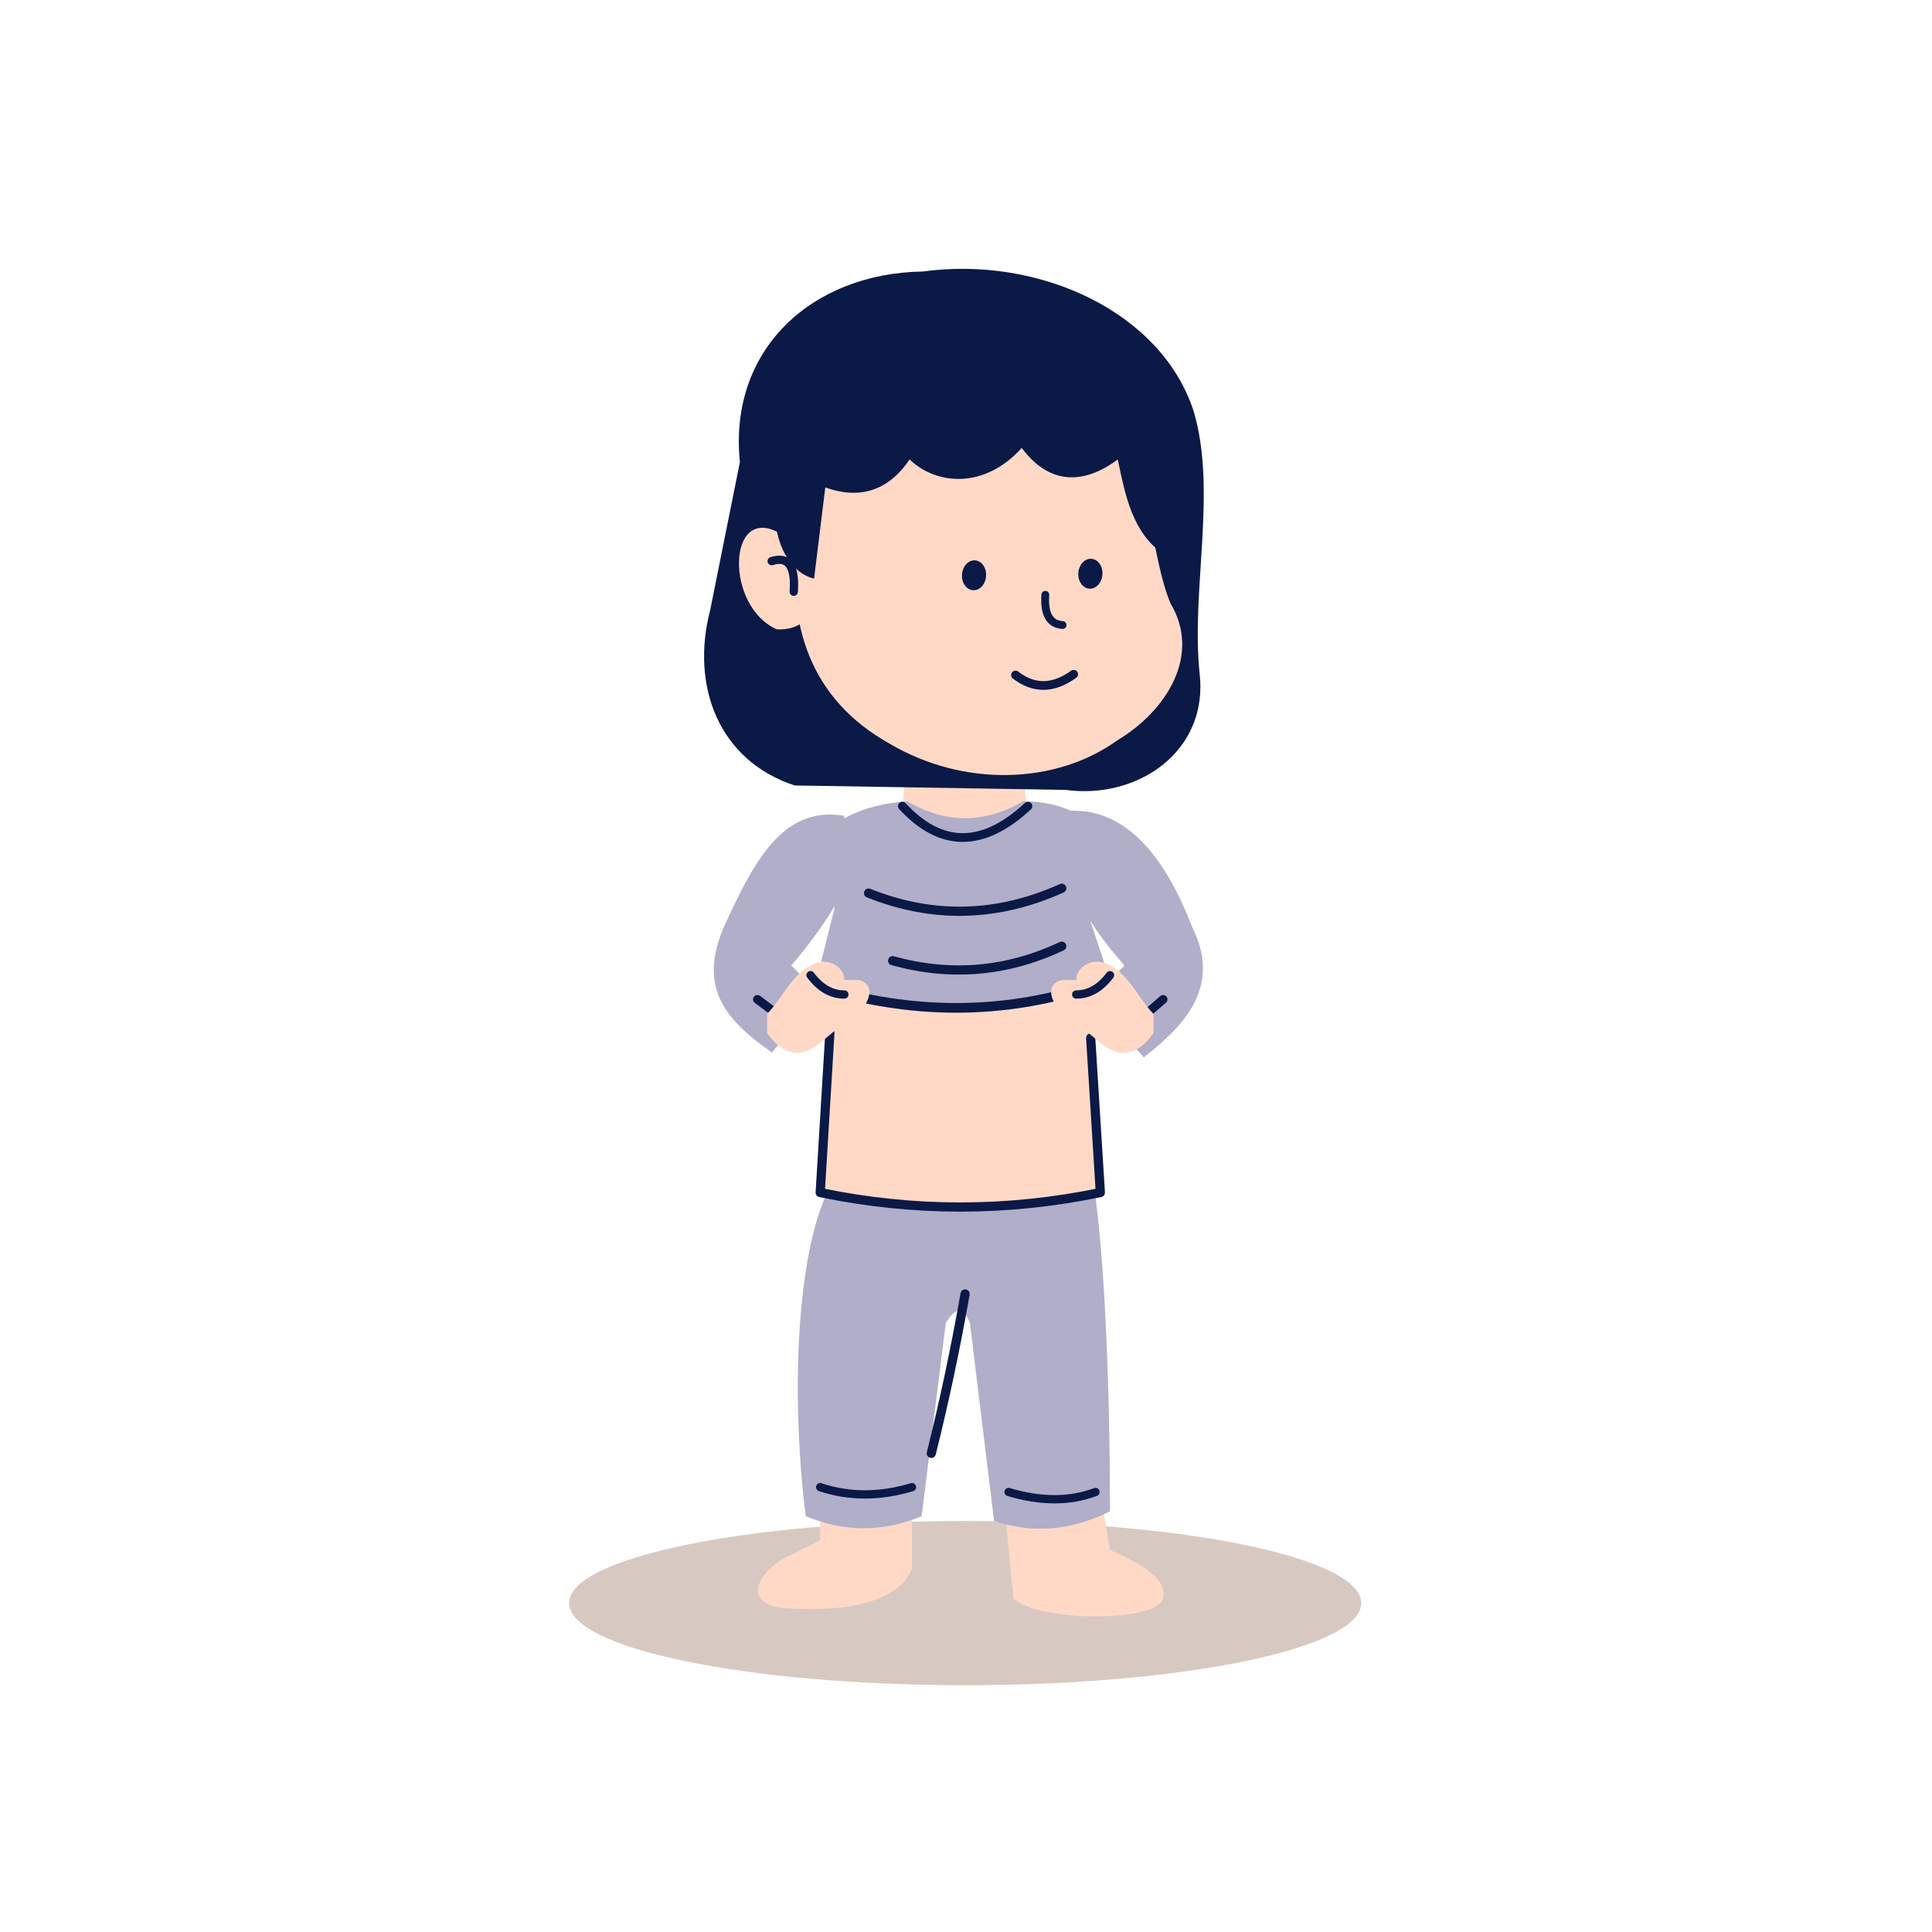
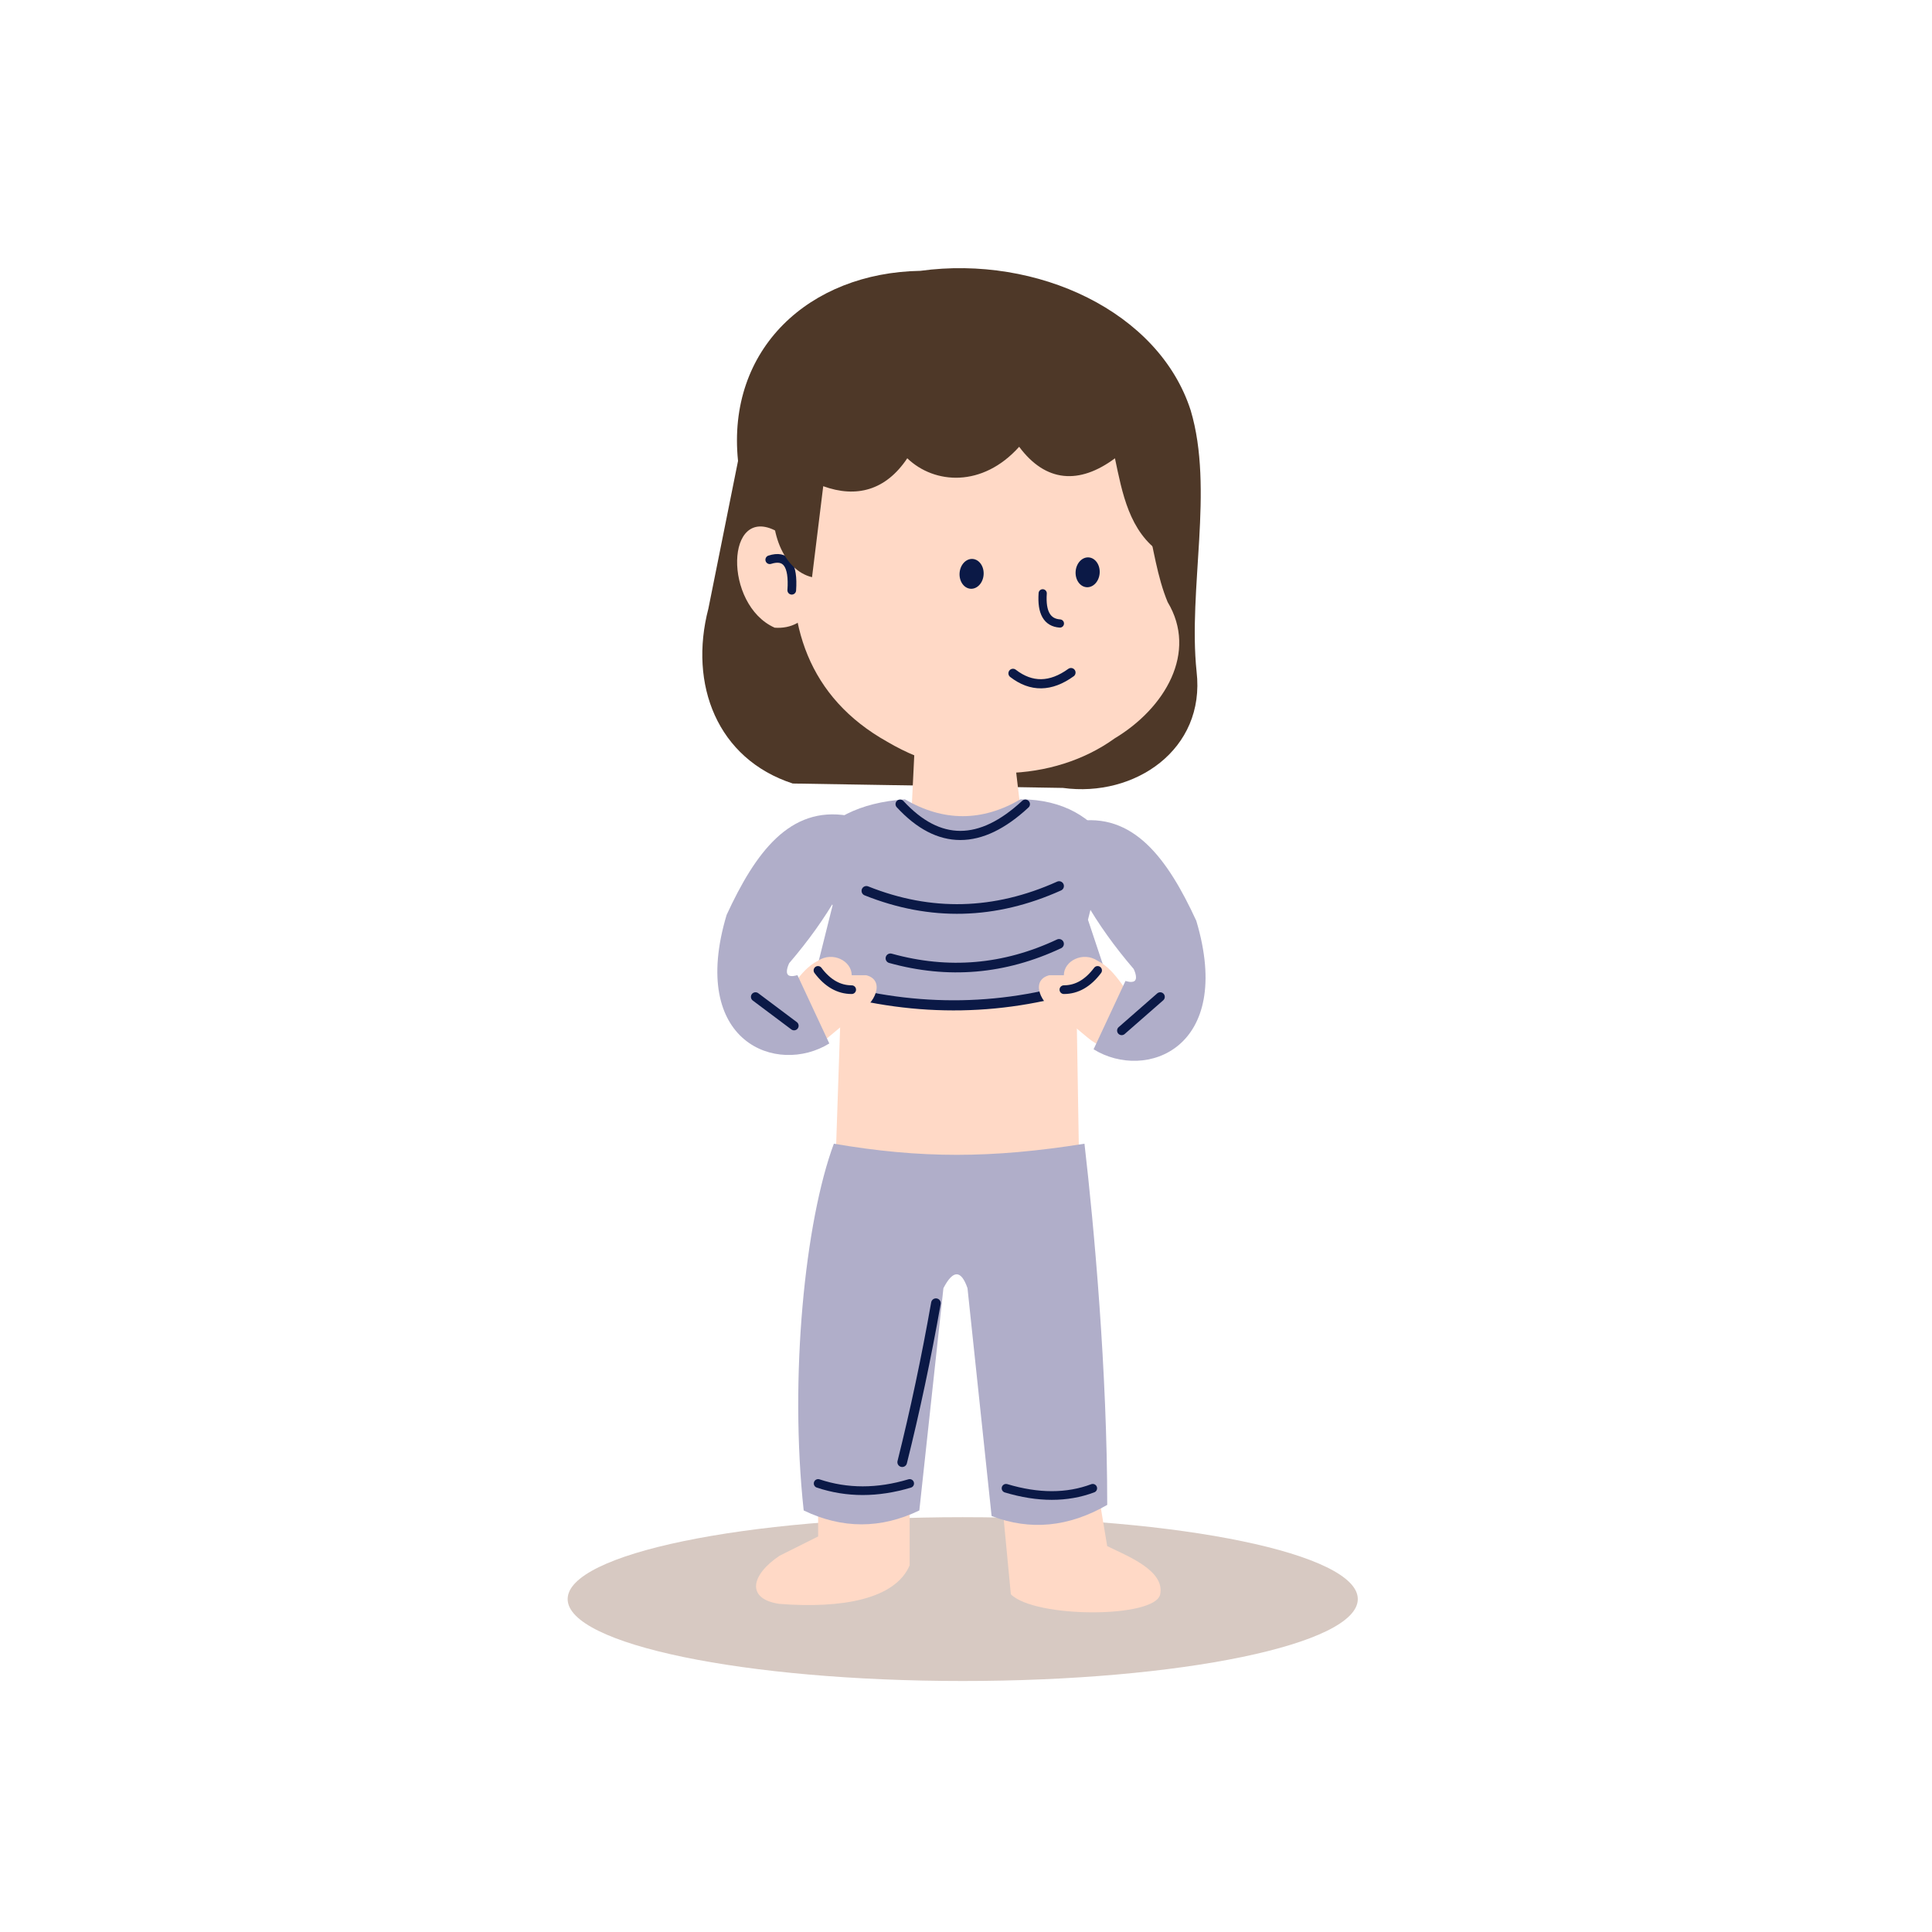
- <svg xmlns="http://www.w3.org/2000/svg" width="222" height="222" viewBox="0 0 222 222" fill="none">
-   <path d="M110.903 193.641C136.038 193.641 156.413 189.417 156.413 184.206C156.413 178.995 136.038 174.771 110.903 174.771C85.769 174.771 65.393 178.995 65.393 184.206C65.393 189.417 85.769 193.641 110.903 193.641Z" fill="#D7C9C2" />
-   <path d="M94.244 170.886L104.789 171.996V180.321C103.124 184.206 97.019 185.316 89.804 184.761C85.919 184.206 86.474 181.431 89.804 179.211L94.244 176.991V170.886Z" fill="#FFD9C6" />
-   <path d="M115.334 171.996L126.434 171.441L127.544 178.101C129.764 179.211 134.204 180.876 133.649 183.651C133.094 186.426 119.219 186.426 116.444 183.651L115.334 171.996Z" fill="#FFD9C6" />
-   <path d="M94.802 137.587C104.792 139.067 115.152 139.067 125.882 137.587C126.992 145.912 127.547 160.342 127.547 173.662C123.107 175.882 118.667 176.252 114.227 174.772L111.452 152.017C110.712 150.167 109.787 150.167 108.677 152.017L105.902 174.217C101.462 176.067 97.022 176.067 92.582 174.217C90.917 160.897 91.472 145.357 94.802 137.587Z" fill="#B0AEC9" />
-   <path d="M110.897 148.686C109.787 154.976 108.492 161.081 107.012 167.001" stroke-width="1.057" stroke-linecap="round" stroke-linejoin="round" stroke="#0B1946" />
-   <path d="M94.247 170.886C97.577 171.996 101.092 171.996 104.792 170.886" stroke-width="0.952" stroke-linecap="round" stroke-linejoin="round" stroke="#0B1946" />
-   <path d="M115.892 171.441C119.592 172.551 122.922 172.551 125.882 171.441" stroke-width="0.952" stroke-linecap="round" stroke-linejoin="round" stroke="#0B1946" />
-   <path d="M104.235 84.306L103.68 93.741C107.75 98.551 112.56 98.366 118.11 93.186L117 85.416L104.235 84.306Z" fill="#FFD9C6" />
-   <path d="M97.577 94.851C106.087 92.261 114.782 92.261 123.662 94.851L126.437 137.031C115.707 139.621 104.977 139.621 94.247 137.031L97.577 94.851Z" fill="#FFD9C6" />
-   <path d="M95.357 118.717L94.247 137.032C104.977 139.252 115.707 139.252 126.437 137.032L125.327 119.272" stroke-width="1.057" stroke-linecap="round" stroke-linejoin="round" stroke="#0B1946" />
-   <path d="M97.022 93.741C90.362 92.631 87.031 98.181 83.701 105.396C79.817 113.166 83.147 117.051 88.697 120.936L94.246 114.276L90.916 110.946C93.136 108.356 94.987 105.766 96.466 103.176L97.022 93.741Z" fill="#B0AEC9" />
-   <path d="M122.551 93.187C129.766 92.632 134.206 99.292 136.981 106.507C140.311 113.167 136.426 117.607 131.431 121.492L125.326 114.832L129.211 110.947C126.621 107.987 124.956 105.582 124.216 103.732L122.551 93.187Z" fill="#B0AEC9" />
-   <path d="M87.031 114.832L91.471 118.162" stroke-width="1.004" stroke-linecap="round" stroke-linejoin="round" stroke="#0B1946" />
-   <path d="M129.211 118.717L133.651 114.832" stroke-width="1.004" stroke-linecap="round" stroke-linejoin="round" stroke="#0B1946" />
-   <path d="M104.238 92.076C108.678 94.666 113.118 94.666 117.558 92.076C122.553 92.076 125.883 94.296 127.548 97.071L125.328 105.951L127.548 112.611C117.558 116.311 106.273 116.496 93.693 113.166L95.913 104.286L93.138 97.626C95.358 94.296 99.058 92.446 104.238 92.076Z" fill="#B0AEC9" />
-   <path d="M103.688 92.631C108.128 97.441 112.938 97.441 118.118 92.631" stroke-width="1.004" stroke-linecap="round" stroke-linejoin="round" stroke="#0B1946" />
-   <path d="M99.803 102.621C107.203 105.581 114.603 105.396 122.003 102.066" stroke-width="1.057" stroke-linecap="round" stroke-linejoin="round" stroke="#0B1946" />
-   <path d="M102.573 110.391C109.233 112.241 115.708 111.686 121.998 108.726" stroke-width="1.057" stroke-linecap="round" stroke-linejoin="round" stroke="#0B1946" />
-   <path d="M95.361 113.721C105.72 116.681 115.895 116.496 125.885 113.166" stroke-width="1.11" stroke-linecap="round" stroke-linejoin="round" stroke="#0B1946" />
-   <path d="M88.145 116.496C89.81 114.831 90.92 112.056 93.14 110.946C94.805 109.836 97.025 110.946 97.025 112.611H98.69C100.91 113.166 99.8 115.941 97.58 117.051L94.25 119.826C92.03 121.676 89.995 121.306 88.145 118.716V116.496Z" fill="#FFD9C6" />
-   <path d="M93.138 112.056C94.248 113.536 95.543 114.276 97.023 114.276" stroke-width="0.952" stroke-linecap="round" stroke-linejoin="round" stroke="#0B1946" />
-   <path d="M132.54 116.496C130.875 114.831 129.765 112.056 127.545 110.946C125.88 109.836 123.66 110.946 123.66 112.611H121.995C119.775 113.166 120.885 115.941 123.105 117.051L126.435 119.826C128.655 121.676 130.69 121.306 132.54 118.716V116.496Z" fill="#FFD9C6" />
-   <path d="M127.547 112.056C126.437 113.536 125.142 114.276 123.662 114.276" stroke-width="0.952" stroke-linecap="round" stroke-linejoin="round" stroke="#0B1946" />
-   <path d="M85.019 53.096C83.695 40.207 93.211 31.415 106.023 31.198C119.504 29.359 133.512 35.902 137.166 47.285C139.869 56.375 136.841 67.847 137.844 77.375C138.886 86.35 130.709 91.898 122.443 90.763L91.322 90.256C82.619 87.422 79.324 78.847 81.604 70.104L85.019 53.096Z" fill="#0B1946" />
-   <path d="M94.03 51.501C100.108 44.137 116.756 44.745 127.996 51.094C132.669 55.872 132.127 63.623 134.508 69.353C137.996 75.161 134.21 81.572 128.402 85.061C121.371 90.132 110.775 90.504 102.226 85.456C93.124 80.368 90.383 71.831 91.633 61.904L94.03 51.501Z" fill="#FFD9C6" />
-   <path d="M89.461 61.195C83.564 58.001 83.305 69.667 89.24 72.307C93.116 72.578 95.048 68.819 93.658 64.827C92.705 62.535 91.637 61.904 89.461 61.195Z" fill="#FFD9C6" />
-   <path d="M88.672 64.478C90.569 63.869 91.414 65.041 91.208 67.994" stroke-width="0.952" stroke-linecap="round" stroke-linejoin="round" stroke="#0B1946" />
-   <path d="M85.896 56.495C86.155 44.83 93.496 35.329 105.753 35.074C119.235 33.234 131.465 41.322 133.498 52.035L133.792 63.739C130.071 61.254 129.274 56.747 128.438 52.794C124.33 55.845 120.454 55.574 117.403 51.466C113.179 56.178 107.643 55.791 104.515 52.79C102.029 56.511 98.63 57.386 94.832 56.008L93.542 66.488C90.259 65.702 88.354 61.118 89.256 56.174L85.896 56.495Z" fill="#0B1946" />
-   <path d="M111.804 67.821C112.568 67.874 113.241 67.149 113.308 66.201C113.374 65.254 112.808 64.442 112.044 64.388C111.279 64.335 110.606 65.06 110.54 66.008C110.473 66.956 111.039 67.768 111.804 67.821Z" fill="#0B1946" />
-   <path d="M125.171 67.643C125.936 67.697 126.609 66.972 126.675 66.024C126.742 65.076 126.176 64.264 125.411 64.211C124.647 64.157 123.973 64.882 123.907 65.83C123.841 66.778 124.407 67.59 125.171 67.643Z" fill="#0B1946" />
-   <path d="M120.114 68.347C119.959 70.561 120.62 71.72 122.096 71.823" stroke-width="0.899" stroke-linecap="round" stroke-linejoin="round" stroke="#0B1946" />
-   <path d="M116.689 77.565C118.8 79.196 121.028 79.167 123.371 77.476" stroke-width="1.004" stroke-linecap="round" stroke-linejoin="round" stroke="#0B1946" />
+ <svg xmlns="http://www.w3.org/2000/svg" width="212" height="212" viewBox="0 0 212 212" fill="none">
+   <path d="M92.947 90.353C101.054 87.885 109.336 87.885 117.795 90.353L118.5 133C108.279 135.467 101.721 135.467 91.5 133L92.947 90.353Z" fill="#FFD9C6" />
+   <path d="M105.641 184.457C129.583 184.457 148.992 180.433 148.992 175.469C148.992 170.506 129.583 166.482 105.641 166.482C81.698 166.482 62.289 170.506 62.289 175.469C62.289 180.433 81.698 184.457 105.641 184.457Z" fill="#D7C9C2" />
+   <path d="M89.773 162.781L99.818 163.839V171.769C98.232 175.469 92.417 176.527 85.544 175.998C81.843 175.469 82.372 172.826 85.544 170.711L89.773 168.597V162.781Z" fill="#FFD9C6" />
+   <path d="M109.863 163.838L120.437 163.31L121.494 169.654C123.609 170.711 127.838 172.297 127.31 174.941C126.781 177.584 113.564 177.584 110.921 174.941L109.863 163.838Z" fill="#FFD9C6" />
+   <path d="M91.5 125.5C101.016 127.127 108.779 127.127 119 125.5C120.057 134.646 121.497 150.5 121.497 165.133C117.267 167.572 113.038 167.978 108.809 166.352L106.165 141.354C105.46 139.321 104.579 139.321 103.522 141.354L100.879 165.743C96.649 167.775 92.42 167.775 88.19 165.743C86.604 151.109 88.328 134.036 91.5 125.5Z" fill="#B0AEC9" />
+   <path d="M102.7 143C101.643 148.992 100.409 154.807 99 160.446" stroke-width="1.057" stroke-linecap="round" stroke-linejoin="round" stroke="#0B1946" />
+   <path d="M89.775 162.781C92.947 163.839 96.296 163.839 99.82 162.781" stroke-width="0.952" stroke-linecap="round" stroke-linejoin="round" stroke="#0B1946" />
+   <path d="M110.393 163.31C113.917 164.367 117.089 164.367 119.909 163.31" stroke-width="0.952" stroke-linecap="round" stroke-linejoin="round" stroke="#0B1946" />
+   <path d="M80.985 50.578C79.723 38.3 88.788 29.925 100.992 29.718C113.834 27.966 127.177 34.199 130.659 45.042C133.233 53.702 130.349 64.629 131.304 73.706C132.296 82.254 124.507 87.539 116.633 86.459L86.989 85.976C78.698 83.276 75.56 75.107 77.732 66.779L80.985 50.578Z" fill="#4E3828" />
+   <path d="M89.568 49.059C95.358 42.044 111.217 42.623 121.923 48.671C126.375 53.222 125.858 60.606 128.126 66.064C131.449 71.596 127.842 77.703 122.31 81.026C115.613 85.858 105.519 86.212 97.376 81.403C88.705 76.556 86.094 68.424 87.285 58.968L89.568 49.059Z" fill="#FFD9C6" />
+   <path d="M85.216 58.293C79.6 55.251 79.353 66.362 85.006 68.878C88.698 69.136 90.538 65.555 89.214 61.752C88.307 59.569 87.289 58.968 85.216 58.293Z" fill="#FFD9C6" />
+   <path d="M84.466 61.42C86.273 60.84 87.078 61.956 86.881 64.769" stroke-width="0.952" stroke-linecap="round" stroke-linejoin="round" stroke="#0B1946" />
+   <path d="M81.821 53.816C82.068 42.704 89.06 33.654 100.736 33.41C113.578 31.658 125.229 39.363 127.165 49.567L127.445 60.716C123.901 58.349 123.141 54.056 122.345 50.29C118.432 53.196 114.74 52.938 111.834 49.025C107.81 53.514 102.536 53.145 99.556 50.287C97.189 53.831 93.951 54.664 90.333 53.351L89.105 63.335C85.977 62.586 84.162 58.22 85.022 53.51L81.821 53.816Z" fill="#4E3828" />
+   <path d="M106.5 64.604C107.228 64.655 107.87 63.965 107.933 63.062C107.996 62.159 107.457 61.386 106.729 61.335C106 61.284 105.359 61.974 105.296 62.877C105.233 63.78 105.772 64.553 106.5 64.604Z" fill="#0B1946" />
+   <path d="M119.234 64.435C119.963 64.486 120.604 63.795 120.667 62.892C120.73 61.989 120.191 61.216 119.463 61.165C118.735 61.114 118.093 61.805 118.03 62.708C117.967 63.611 118.506 64.384 119.234 64.435Z" fill="#0B1946" />
+   <path d="M114.416 65.105C114.269 67.215 114.898 68.319 116.304 68.417" stroke-width="0.899" stroke-linecap="round" stroke-linejoin="round" stroke="#0B1946" />
+   <path d="M111.155 73.886C113.166 75.44 115.288 75.412 117.52 73.801" stroke-width="1.004" stroke-linecap="round" stroke-linejoin="round" stroke="#0B1946" />
+   <path d="M100.462 80L100 89.502C103.385 94.346 107.385 94.159 112 88.943L111.077 81.118L100.462 80Z" fill="#FFD9C6" />
+   <path d="M99.294 87.709C103.524 90.176 107.753 90.176 111.982 87.709C116.741 87.709 119.913 89.824 121.499 92.467L119.384 100.926L121.499 107.27C111.982 110.795 101.233 110.971 89.249 107.799L91.364 99.34L88.721 92.996C90.835 89.824 94.36 88.062 99.294 87.709Z" fill="#B0AEC9" />
+   <path d="M98.769 88.238C102.999 92.82 107.581 92.82 112.515 88.238" stroke-width="1.004" stroke-linecap="round" stroke-linejoin="round" stroke="#0B1946" />
+   <path d="M95.068 97.754C102.117 100.574 109.166 100.397 116.215 97.225" stroke-width="1.057" stroke-linecap="round" stroke-linejoin="round" stroke="#0B1946" />
+   <path d="M97.707 105.155C104.051 106.918 110.219 106.389 116.211 103.569" stroke-width="1.057" stroke-linecap="round" stroke-linejoin="round" stroke="#0B1946" />
+   <path d="M90.836 108.328C100.705 111.147 110.397 110.971 119.913 107.799" stroke-width="1.11" stroke-linecap="round" stroke-linejoin="round" stroke="#0B1946" />
+   <path d="M85 110.712C86.586 109.126 87.643 106.483 89.758 105.425C91.344 104.368 93.459 105.425 93.459 107.011H95.045C97.159 107.54 96.102 110.183 93.987 111.241L90.815 113.884C88.701 115.646 86.762 115.294 85 112.827V110.712Z" fill="#FFD9C6" />
+   <path d="M89.756 106.483C90.813 107.892 92.047 108.597 93.457 108.597" stroke-width="0.952" stroke-linecap="round" stroke-linejoin="round" stroke="#0B1946" />
+   <path d="M125.197 110.712C123.611 109.126 122.554 106.483 120.439 105.425C118.853 104.368 116.738 105.425 116.738 107.011H115.152C113.038 107.54 114.095 110.183 116.21 111.241L119.382 113.884C121.496 115.646 123.435 115.294 125.197 112.827V110.712Z" fill="#FFD9C6" />
+   <path d="M120.441 106.483C119.383 107.892 118.15 108.597 116.74 108.597" stroke-width="0.952" stroke-linecap="round" stroke-linejoin="round" stroke="#0B1946" />
+   <path d="M118 90.139C124.344 89.082 128.098 94.164 131.27 101.037C135.457 115.058 125.712 118.675 120 115.14L123.5 107.639C123.5 107.639 124.195 107.884 124.5 107.64C124.902 107.317 124.397 106.323 124.397 106.323C122.282 103.856 120.52 101.389 119.11 98.922L118 90.139Z" fill="#B0AEC9" />
+   <path d="M123.082 113.086L127.311 109.385" stroke-width="1.004" stroke-linecap="round" stroke-linejoin="round" stroke="#0B1946" />
+   <path d="M93 89.5C86.656 88.443 82.903 93.525 79.73 100.398C75.543 114.419 85.288 118.035 91 114.5L87.5 107C87.5 107 86.805 107.245 86.5 107C86.098 106.678 86.603 105.684 86.603 105.684C88.718 103.217 90.48 100.75 91.89 98.283L93 89.5Z" fill="#B0AEC9" />
+   <path d="M82.902 109.385L87.132 112.557" stroke-width="1.004" stroke-linecap="round" stroke-linejoin="round" stroke="#0B1946" />
</svg>
